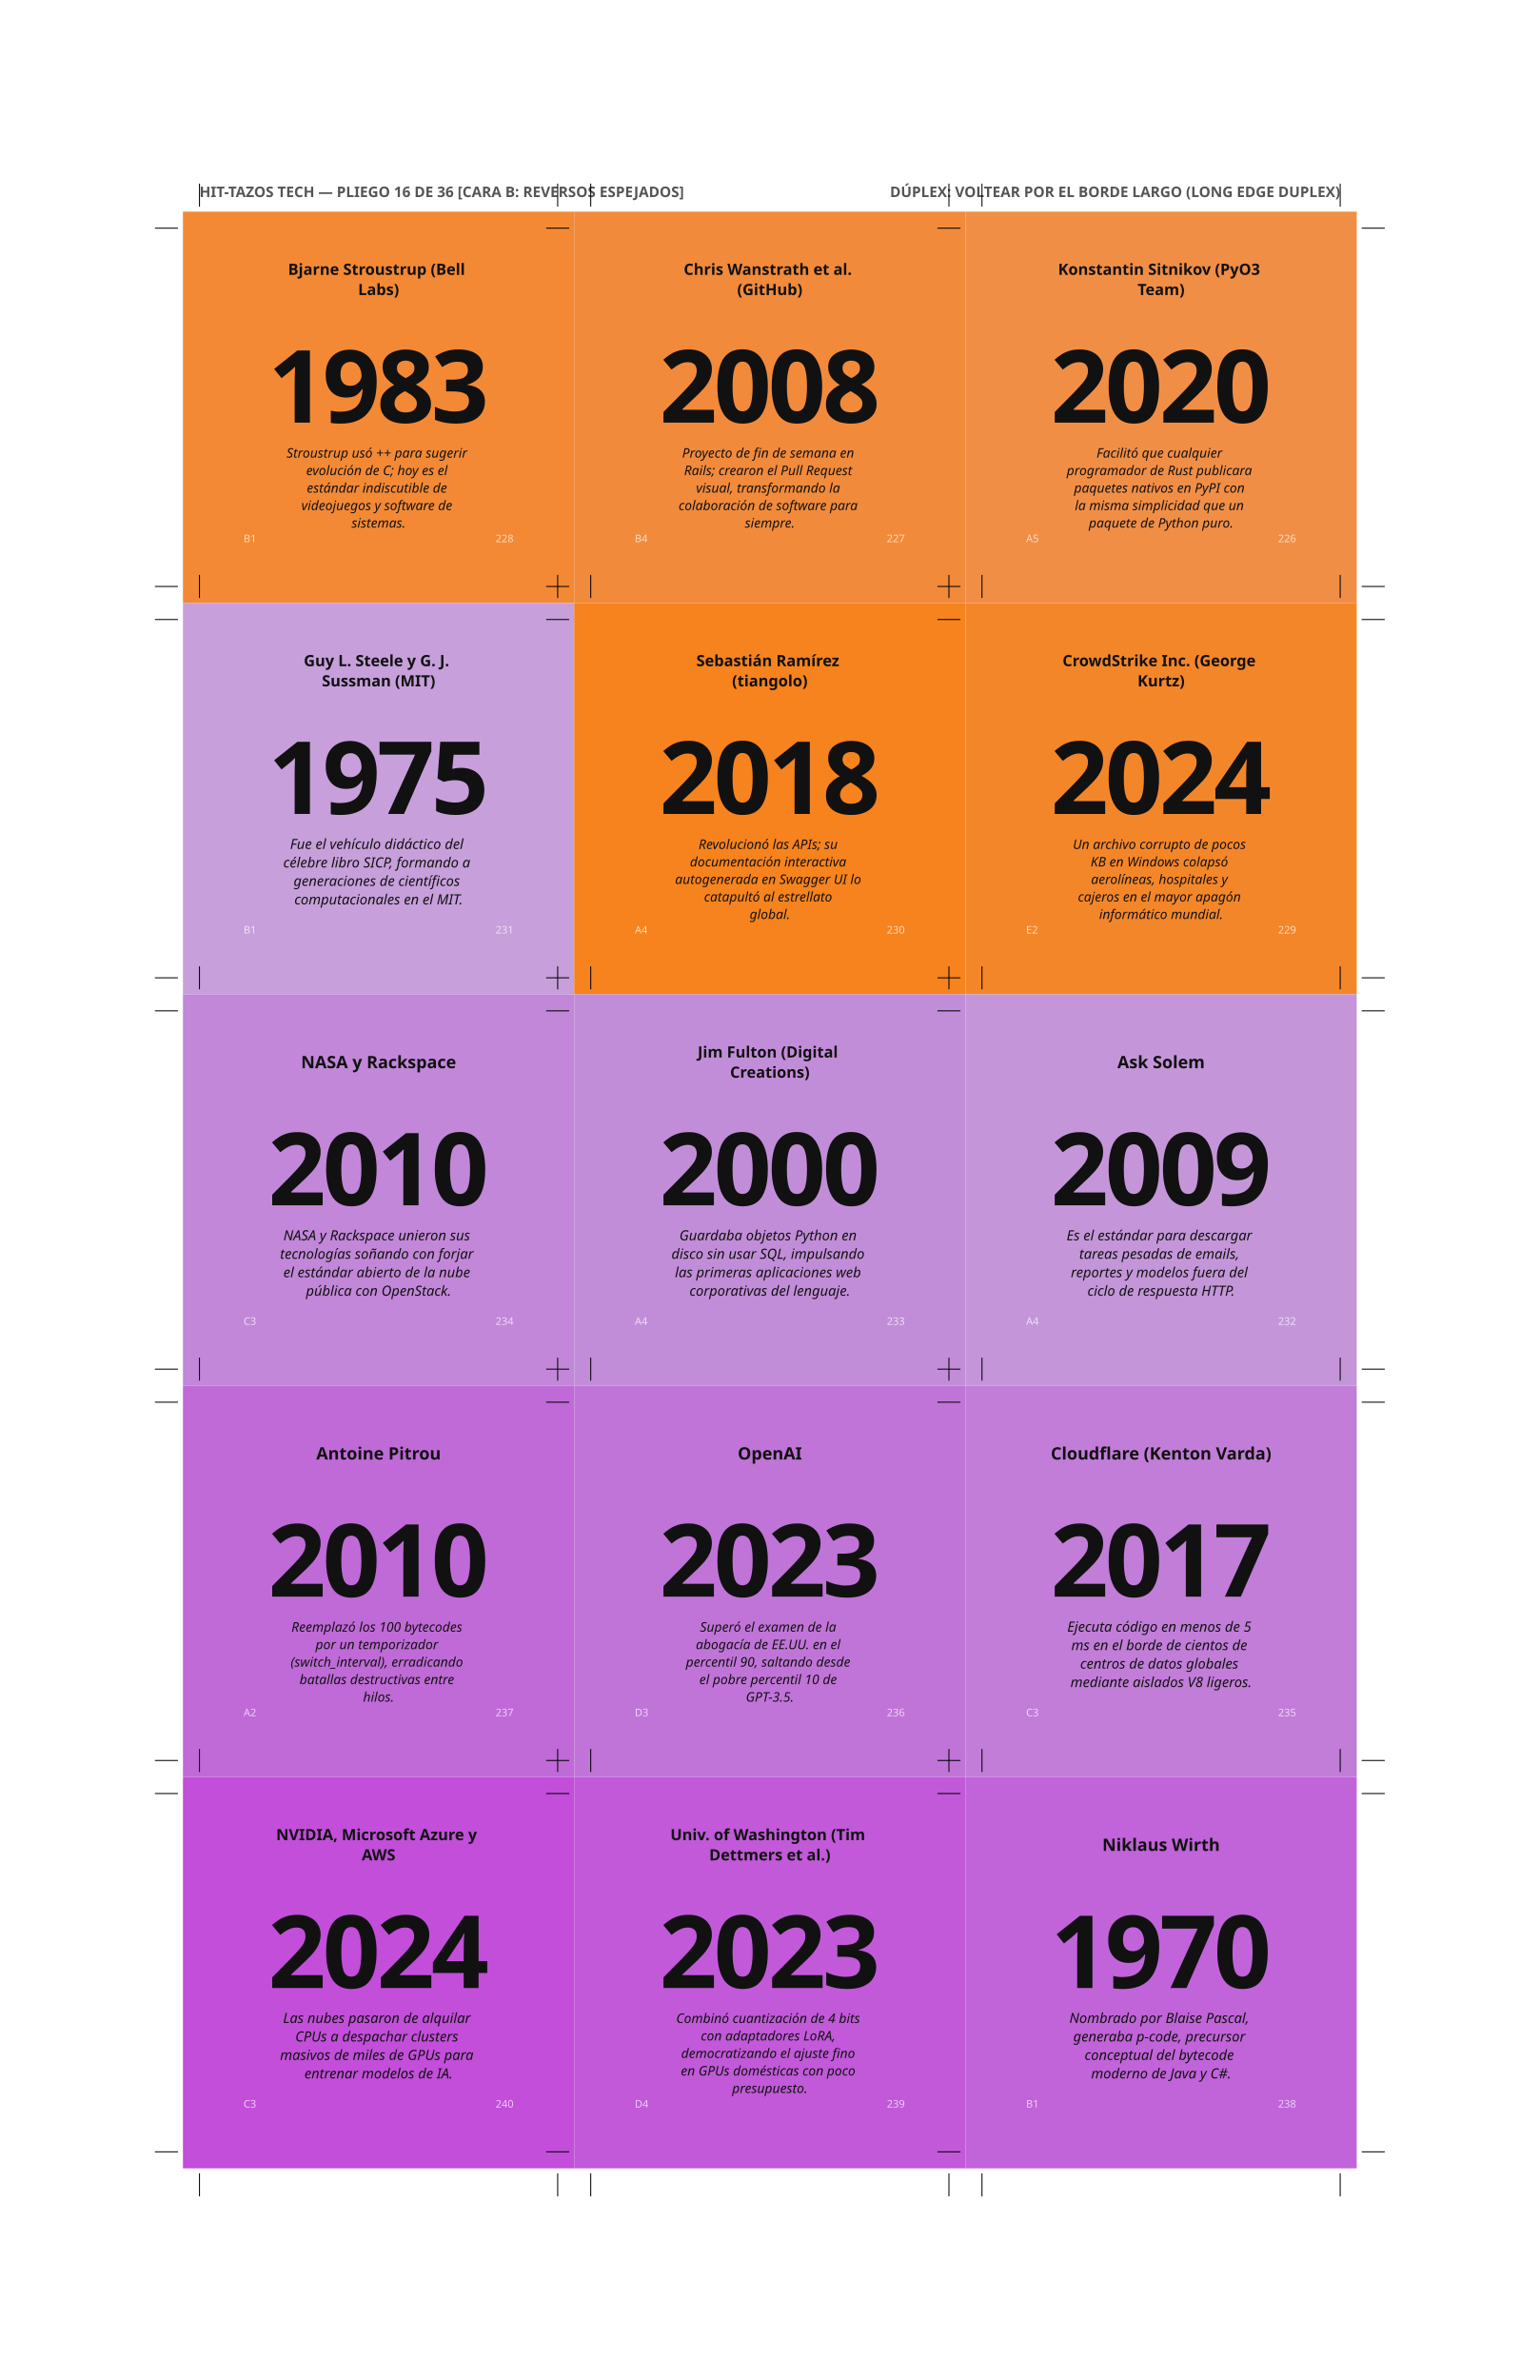
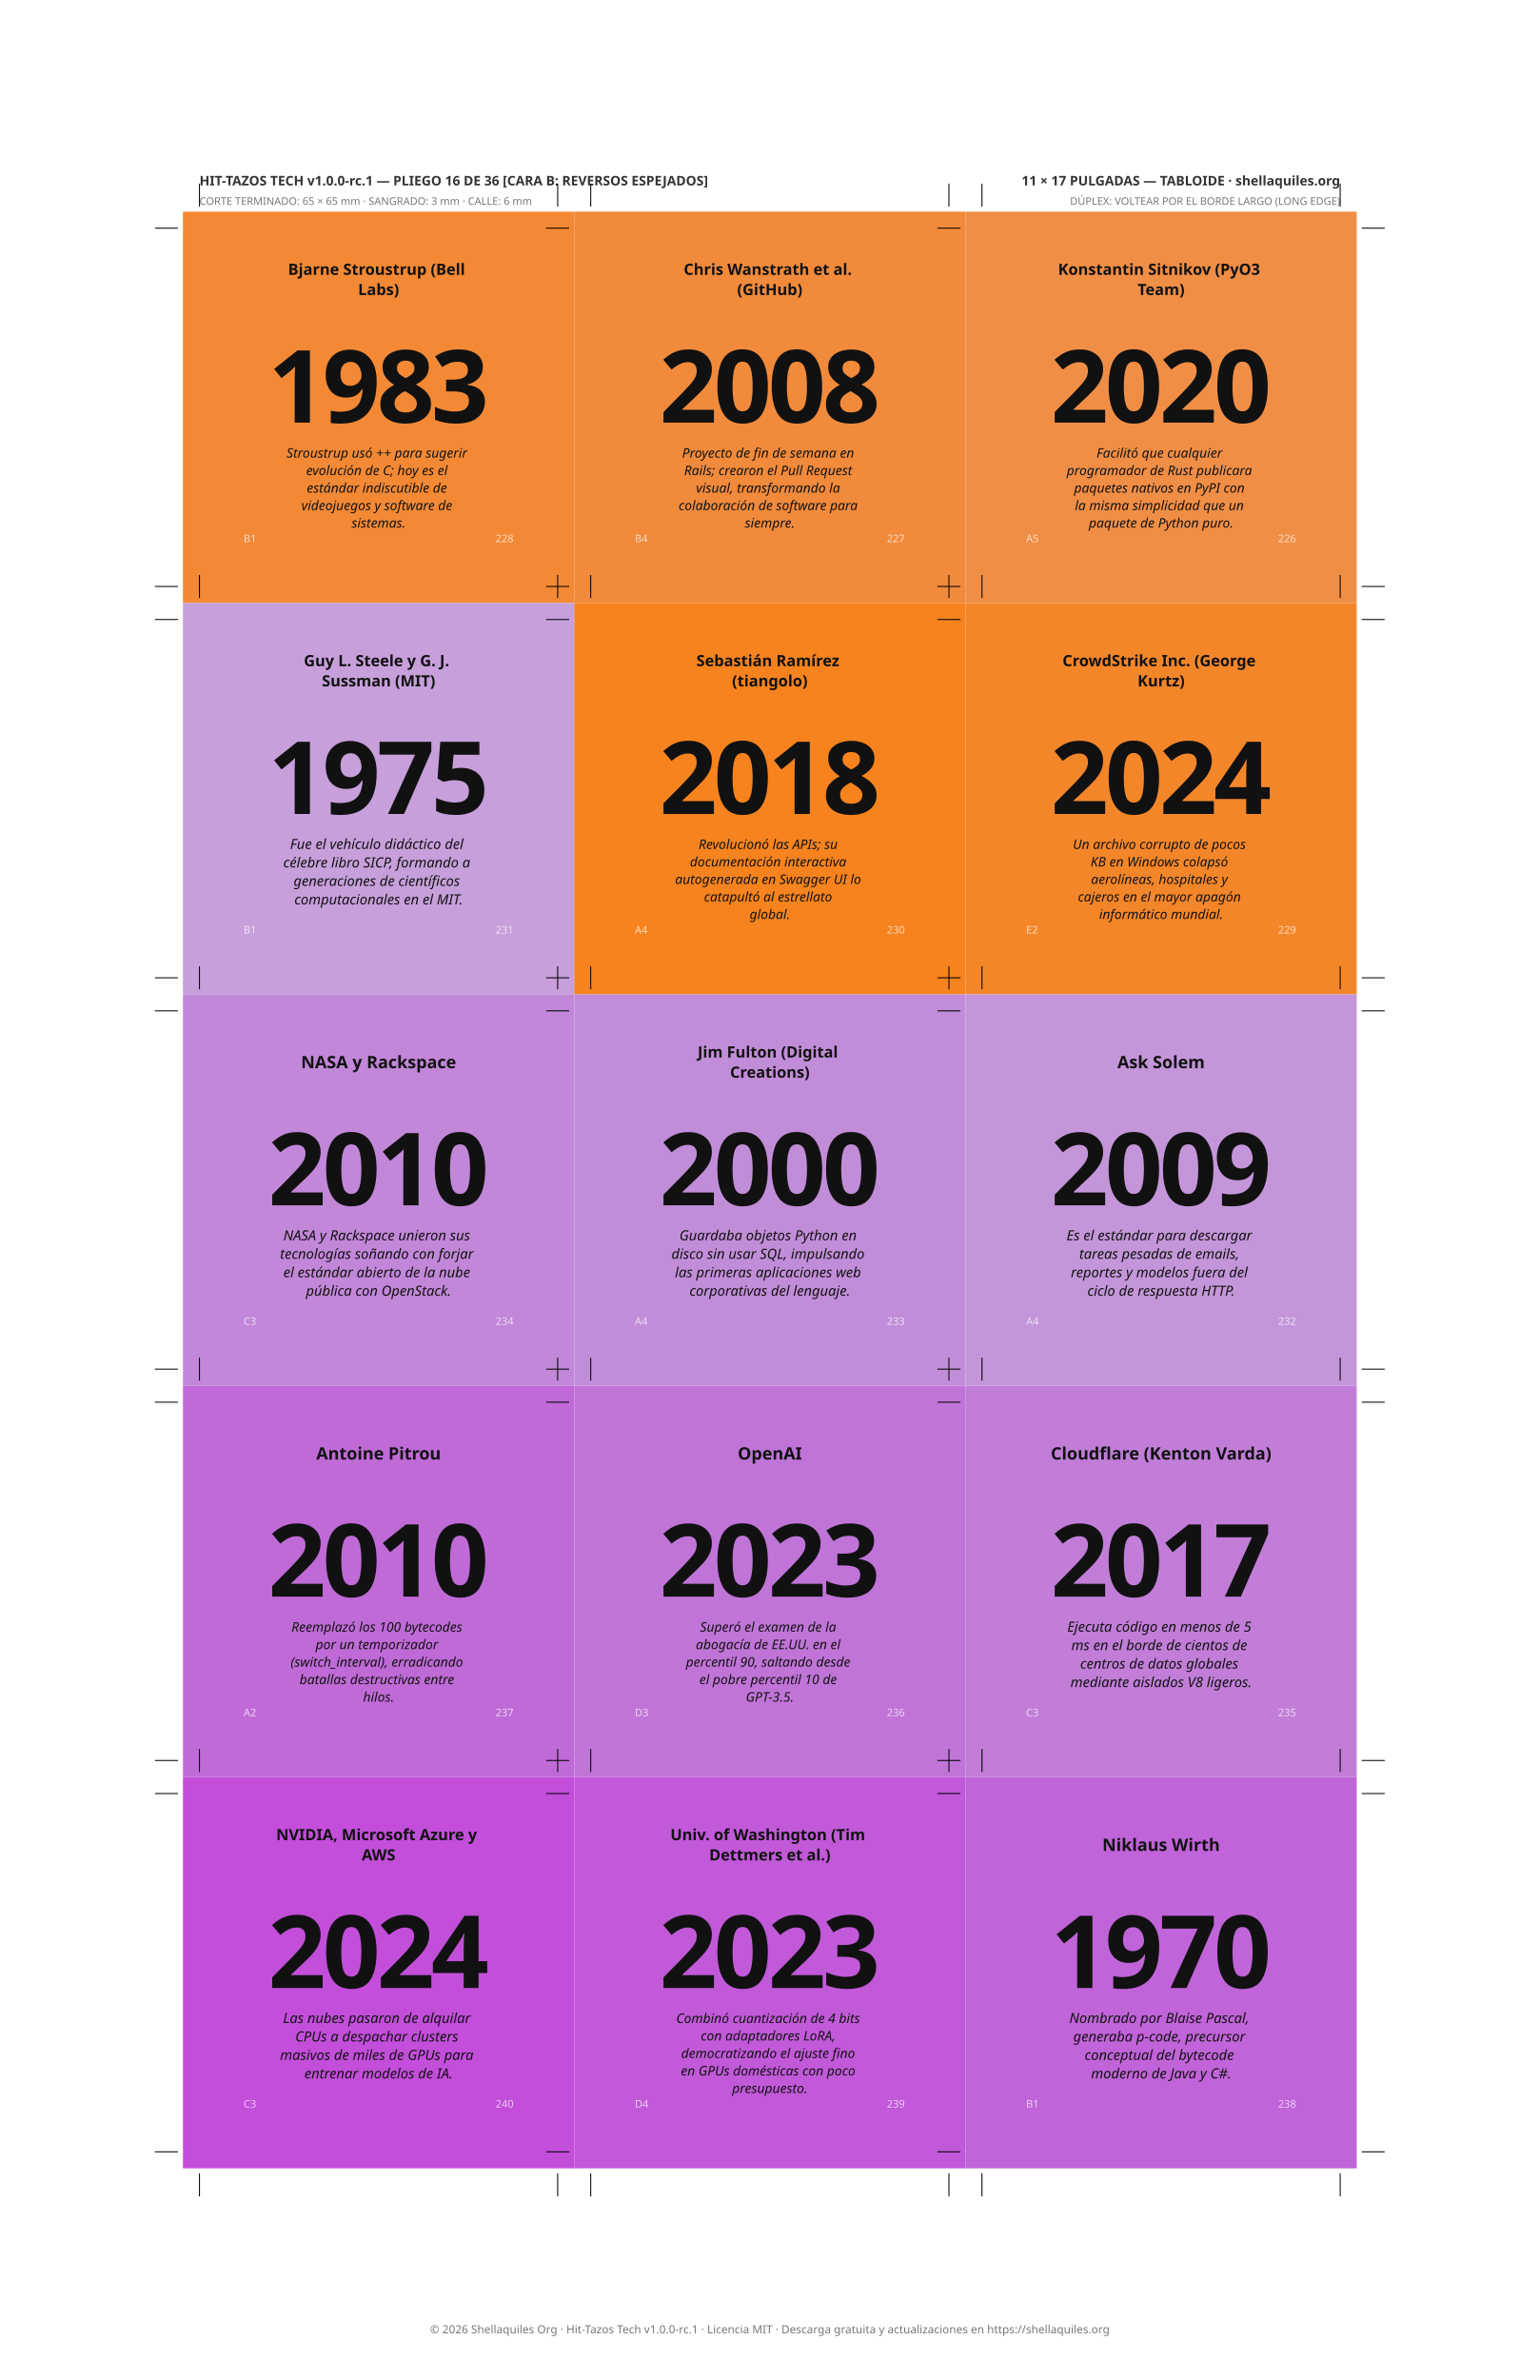
<svg xmlns="http://www.w3.org/2000/svg" width="279.4mm" height="431.8mm" viewBox="0 0 792 1224" style="background-color: #ffffff;">
  <g id="encabezado_pliego">
-     <text x="102.61" y="101.35" font-family="'Outfit', sans-serif" font-size="7.5" font-weight="700" fill="#555555">HIT-TAZOS TECH — PLIEGO 16 DE 36 [CARA B: REVERSOS ESPEJADOS]</text>
-     <text x="689.39" y="101.35" font-family="'Outfit', sans-serif" font-size="7.5" font-weight="700" fill="#555555" text-anchor="end">DÚPLEX: VOLTEAR POR EL BORDE LARGO (LONG EDGE DUPLEX)</text>
+     <text x="102.61" y="95.35" font-family="'Outfit', sans-serif" font-size="6.8" font-weight="700" fill="#333333">HIT-TAZOS TECH v1.0.0-rc.1 — PLIEGO 16 DE 36 [CARA B: REVERSOS ESPEJADOS]</text>
+     <text x="689.39" y="95.35" font-family="'Outfit', sans-serif" font-size="6.8" font-weight="700" fill="#333333" text-anchor="end">11 × 17 PULGADAS — TABLOIDE · shellaquiles.org</text>
+     <text x="102.61" y="105.35" font-family="'Outfit', sans-serif" font-size="5.4" font-weight="500" fill="#777777">CORTE TERMINADO: 65 × 65 mm · SANGRADO: 3 mm · CALLE: 6 mm</text>
+     <text x="689.39" y="105.35" font-family="'Outfit', sans-serif" font-size="5.4" font-weight="500" fill="#777777" text-anchor="end">DÚPLEX: VOLTEAR POR EL BORDE LARGO (LONG EDGE)</text>
  </g>
  <g id="tarjetas_reverso">
    <g id="carta_228_reverso">
      <g stroke="#000000" stroke-width="0.5" stroke-linecap="square">
        <line x1="79.94" y1="117.35" x2="91.28" y2="117.35" />
        <line x1="102.61" y1="94.68" x2="102.61" y2="106.02" />
        <line x1="298.20" y1="117.35" x2="309.54" y2="117.35" />
        <line x1="286.87" y1="94.68" x2="286.87" y2="106.02" />
        <line x1="79.94" y1="301.61" x2="91.28" y2="301.61" />
        <line x1="102.61" y1="312.94" x2="102.61" y2="324.28" />
        <line x1="298.20" y1="301.61" x2="309.54" y2="301.61" />
        <line x1="286.87" y1="312.94" x2="286.87" y2="324.28" />
      </g>
      <rect x="94.11" y="108.85" width="201.26" height="201.26" fill="#f38935" />
      <g transform="translate(102.61, 117.35)">
        <text font-family="'Outfit', sans-serif" font-size="8" font-weight="600" fill="#111111" text-anchor="middle">
          <tspan x="92.13" y="24">Bjarne Stroustrup (Bell</tspan>
          <tspan x="92.13" y="34.4">Labs)</tspan>
        </text>
        <text x="92.13" y="100" font-family="'Space Grotesk', sans-serif" font-size="52" font-weight="900" letter-spacing="-1.8" fill="#111111" text-anchor="middle">1983</text>
        <text font-family="'Outfit', sans-serif" font-size="6.8" font-weight="400" font-style="italic" fill="#111111" text-anchor="middle">
          <tspan x="92.13" y="118.0">Stroustrup usó ++ para sugerir</tspan>
          <tspan x="92.13" y="127.0">evolución de C; hoy es el</tspan>
          <tspan x="92.13" y="136.0">estándar indiscutible de</tspan>
          <tspan x="92.13" y="145.0">videojuegos y software de</tspan>
          <tspan x="92.13" y="154.0">sistemas.</tspan>
        </text>
        <text x="22.68" y="161.5" font-family="'Outfit', sans-serif" font-size="5.4" font-weight="500" fill="rgba(255, 255, 255, 0.7)">B1</text>
        <text x="161.57" y="161.5" font-family="'Space Grotesk', sans-serif" font-size="5.4" font-weight="500" fill="rgba(255, 255, 255, 0.7)" text-anchor="end">228</text>
      </g>
    </g>
    <g id="carta_227_reverso">
      <g stroke="#000000" stroke-width="0.5" stroke-linecap="square">
        <line x1="281.20" y1="117.35" x2="292.54" y2="117.35" />
        <line x1="303.87" y1="94.68" x2="303.87" y2="106.02" />
        <line x1="499.46" y1="117.35" x2="510.80" y2="117.35" />
        <line x1="488.13" y1="94.68" x2="488.13" y2="106.02" />
        <line x1="281.20" y1="301.61" x2="292.54" y2="301.61" />
        <line x1="303.87" y1="312.94" x2="303.87" y2="324.28" />
        <line x1="499.46" y1="301.61" x2="510.80" y2="301.61" />
        <line x1="488.13" y1="312.94" x2="488.13" y2="324.28" />
      </g>
      <rect x="295.37" y="108.85" width="201.26" height="201.26" fill="#f18a3b" />
      <g transform="translate(303.87, 117.35)">
        <text font-family="'Outfit', sans-serif" font-size="8" font-weight="600" fill="#111111" text-anchor="middle">
          <tspan x="92.13" y="24">Chris Wanstrath et al.</tspan>
          <tspan x="92.13" y="34.4">(GitHub)</tspan>
        </text>
        <text x="92.13" y="100" font-family="'Space Grotesk', sans-serif" font-size="52" font-weight="900" letter-spacing="-1.8" fill="#111111" text-anchor="middle">2008</text>
        <text font-family="'Outfit', sans-serif" font-size="6.8" font-weight="400" font-style="italic" fill="#111111" text-anchor="middle">
          <tspan x="92.13" y="118.0">Proyecto de fin de semana en</tspan>
          <tspan x="92.13" y="127.0">Rails; crearon el Pull Request</tspan>
          <tspan x="92.13" y="136.0">visual, transformando la</tspan>
          <tspan x="92.13" y="145.0">colaboración de software para</tspan>
          <tspan x="92.13" y="154.0">siempre.</tspan>
        </text>
        <text x="22.68" y="161.5" font-family="'Outfit', sans-serif" font-size="5.4" font-weight="500" fill="rgba(255, 255, 255, 0.7)">B4</text>
        <text x="161.57" y="161.5" font-family="'Space Grotesk', sans-serif" font-size="5.4" font-weight="500" fill="rgba(255, 255, 255, 0.7)" text-anchor="end">227</text>
      </g>
    </g>
    <g id="carta_226_reverso">
      <g stroke="#000000" stroke-width="0.5" stroke-linecap="square">
        <line x1="482.46" y1="117.35" x2="493.80" y2="117.35" />
        <line x1="505.13" y1="94.68" x2="505.13" y2="106.02" />
        <line x1="700.72" y1="117.35" x2="712.06" y2="117.35" />
        <line x1="689.39" y1="94.68" x2="689.39" y2="106.02" />
        <line x1="482.46" y1="301.61" x2="493.80" y2="301.61" />
        <line x1="505.13" y1="312.94" x2="505.13" y2="324.28" />
        <line x1="700.72" y1="301.61" x2="712.06" y2="301.61" />
        <line x1="689.39" y1="312.94" x2="689.39" y2="324.28" />
      </g>
      <rect x="496.63" y="108.85" width="201.26" height="201.26" fill="#f18e46" />
      <g transform="translate(505.13, 117.35)">
        <text font-family="'Outfit', sans-serif" font-size="8" font-weight="600" fill="#111111" text-anchor="middle">
          <tspan x="92.13" y="24">Konstantin Sitnikov (PyO3</tspan>
          <tspan x="92.13" y="34.4">Team)</tspan>
        </text>
        <text x="92.13" y="100" font-family="'Space Grotesk', sans-serif" font-size="52" font-weight="900" letter-spacing="-1.8" fill="#111111" text-anchor="middle">2020</text>
        <text font-family="'Outfit', sans-serif" font-size="6.8" font-weight="400" font-style="italic" fill="#111111" text-anchor="middle">
          <tspan x="92.13" y="118.0">Facilitó que cualquier</tspan>
          <tspan x="92.13" y="127.0">programador de Rust publicara</tspan>
          <tspan x="92.13" y="136.0">paquetes nativos en PyPI con</tspan>
          <tspan x="92.13" y="145.0">la misma simplicidad que un</tspan>
          <tspan x="92.13" y="154.0">paquete de Python puro.</tspan>
        </text>
        <text x="22.68" y="161.5" font-family="'Outfit', sans-serif" font-size="5.4" font-weight="500" fill="rgba(255, 255, 255, 0.7)">A5</text>
        <text x="161.57" y="161.5" font-family="'Space Grotesk', sans-serif" font-size="5.4" font-weight="500" fill="rgba(255, 255, 255, 0.7)" text-anchor="end">226</text>
      </g>
    </g>
    <g id="carta_231_reverso">
      <g stroke="#000000" stroke-width="0.5" stroke-linecap="square">
        <line x1="79.94" y1="318.61" x2="91.28" y2="318.61" />
        <line x1="102.61" y1="295.94" x2="102.61" y2="307.28" />
        <line x1="298.20" y1="318.61" x2="309.54" y2="318.61" />
        <line x1="286.87" y1="295.94" x2="286.87" y2="307.28" />
        <line x1="79.94" y1="502.87" x2="91.28" y2="502.87" />
        <line x1="102.61" y1="514.20" x2="102.61" y2="525.54" />
        <line x1="298.20" y1="502.87" x2="309.54" y2="502.87" />
        <line x1="286.87" y1="514.20" x2="286.87" y2="525.54" />
      </g>
      <rect x="94.11" y="310.11" width="201.26" height="201.26" fill="#c79fdb" />
      <g transform="translate(102.61, 318.61)">
        <text font-family="'Outfit', sans-serif" font-size="8" font-weight="600" fill="#111111" text-anchor="middle">
          <tspan x="92.13" y="24">Guy L. Steele y G. J.</tspan>
          <tspan x="92.13" y="34.4">Sussman (MIT)</tspan>
        </text>
        <text x="92.13" y="100" font-family="'Space Grotesk', sans-serif" font-size="52" font-weight="900" letter-spacing="-1.8" fill="#111111" text-anchor="middle">1975</text>
        <text font-family="'Outfit', sans-serif" font-size="7.2" font-weight="400" font-style="italic" fill="#111111" text-anchor="middle">
          <tspan x="92.13" y="118.0">Fue el vehículo didáctico del</tspan>
          <tspan x="92.13" y="127.5">célebre libro SICP, formando a</tspan>
          <tspan x="92.13" y="137.0">generaciones de científicos</tspan>
          <tspan x="92.13" y="146.5">computacionales en el MIT.</tspan>
        </text>
        <text x="22.68" y="161.5" font-family="'Outfit', sans-serif" font-size="5.4" font-weight="500" fill="rgba(255, 255, 255, 0.7)">B1</text>
        <text x="161.57" y="161.5" font-family="'Space Grotesk', sans-serif" font-size="5.4" font-weight="500" fill="rgba(255, 255, 255, 0.7)" text-anchor="end">231</text>
      </g>
    </g>
    <g id="carta_230_reverso">
      <g stroke="#000000" stroke-width="0.5" stroke-linecap="square">
        <line x1="281.20" y1="318.61" x2="292.54" y2="318.61" />
        <line x1="303.87" y1="295.94" x2="303.87" y2="307.28" />
        <line x1="499.46" y1="318.61" x2="510.80" y2="318.61" />
        <line x1="488.13" y1="295.94" x2="488.13" y2="307.28" />
        <line x1="281.20" y1="502.87" x2="292.54" y2="502.87" />
        <line x1="303.87" y1="514.20" x2="303.87" y2="525.54" />
        <line x1="499.46" y1="502.87" x2="510.80" y2="502.87" />
        <line x1="488.13" y1="514.20" x2="488.13" y2="525.54" />
      </g>
      <rect x="295.37" y="310.11" width="201.26" height="201.26" fill="#f6831e" />
      <g transform="translate(303.87, 318.61)">
        <text font-family="'Outfit', sans-serif" font-size="8" font-weight="600" fill="#111111" text-anchor="middle">
          <tspan x="92.13" y="24">Sebastián Ramírez</tspan>
          <tspan x="92.13" y="34.4">(tiangolo)</tspan>
        </text>
        <text x="92.13" y="100" font-family="'Space Grotesk', sans-serif" font-size="52" font-weight="900" letter-spacing="-1.8" fill="#111111" text-anchor="middle">2018</text>
        <text font-family="'Outfit', sans-serif" font-size="6.8" font-weight="400" font-style="italic" fill="#111111" text-anchor="middle">
          <tspan x="92.13" y="118.0">Revolucionó las APIs; su</tspan>
          <tspan x="92.13" y="127.0">documentación interactiva</tspan>
          <tspan x="92.13" y="136.0">autogenerada en Swagger UI lo</tspan>
          <tspan x="92.13" y="145.0">catapultó al estrellato</tspan>
          <tspan x="92.13" y="154.0">global.</tspan>
        </text>
        <text x="22.68" y="161.5" font-family="'Outfit', sans-serif" font-size="5.4" font-weight="500" fill="rgba(255, 255, 255, 0.7)">A4</text>
        <text x="161.57" y="161.5" font-family="'Space Grotesk', sans-serif" font-size="5.4" font-weight="500" fill="rgba(255, 255, 255, 0.7)" text-anchor="end">230</text>
      </g>
    </g>
    <g id="carta_229_reverso">
      <g stroke="#000000" stroke-width="0.5" stroke-linecap="square">
        <line x1="482.46" y1="318.61" x2="493.80" y2="318.61" />
        <line x1="505.13" y1="295.94" x2="505.13" y2="307.28" />
        <line x1="700.72" y1="318.61" x2="712.06" y2="318.61" />
        <line x1="689.39" y1="295.94" x2="689.39" y2="307.28" />
        <line x1="482.46" y1="502.87" x2="493.80" y2="502.87" />
        <line x1="505.13" y1="514.20" x2="505.13" y2="525.54" />
        <line x1="700.72" y1="502.87" x2="712.06" y2="502.87" />
        <line x1="689.39" y1="514.20" x2="689.39" y2="525.54" />
      </g>
      <rect x="496.63" y="310.11" width="201.26" height="201.26" fill="#f4862a" />
      <g transform="translate(505.13, 318.61)">
        <text font-family="'Outfit', sans-serif" font-size="8" font-weight="600" fill="#111111" text-anchor="middle">
          <tspan x="92.13" y="24">CrowdStrike Inc. (George</tspan>
          <tspan x="92.13" y="34.4">Kurtz)</tspan>
        </text>
        <text x="92.13" y="100" font-family="'Space Grotesk', sans-serif" font-size="52" font-weight="900" letter-spacing="-1.8" fill="#111111" text-anchor="middle">2024</text>
        <text font-family="'Outfit', sans-serif" font-size="6.8" font-weight="400" font-style="italic" fill="#111111" text-anchor="middle">
          <tspan x="92.13" y="118.0">Un archivo corrupto de pocos</tspan>
          <tspan x="92.13" y="127.0">KB en Windows colapsó</tspan>
          <tspan x="92.13" y="136.0">aerolíneas, hospitales y</tspan>
          <tspan x="92.13" y="145.0">cajeros en el mayor apagón</tspan>
          <tspan x="92.13" y="154.0">informático mundial.</tspan>
        </text>
        <text x="22.68" y="161.5" font-family="'Outfit', sans-serif" font-size="5.4" font-weight="500" fill="rgba(255, 255, 255, 0.7)">E2</text>
        <text x="161.57" y="161.5" font-family="'Space Grotesk', sans-serif" font-size="5.4" font-weight="500" fill="rgba(255, 255, 255, 0.7)" text-anchor="end">229</text>
      </g>
    </g>
    <g id="carta_234_reverso">
      <g stroke="#000000" stroke-width="0.5" stroke-linecap="square">
        <line x1="79.94" y1="519.87" x2="91.28" y2="519.87" />
        <line x1="102.61" y1="497.20" x2="102.61" y2="508.54" />
        <line x1="298.20" y1="519.87" x2="309.54" y2="519.87" />
        <line x1="286.87" y1="497.20" x2="286.87" y2="508.54" />
        <line x1="79.94" y1="704.13" x2="91.28" y2="704.13" />
        <line x1="102.61" y1="715.46" x2="102.61" y2="726.80" />
        <line x1="298.20" y1="704.13" x2="309.54" y2="704.13" />
        <line x1="286.87" y1="715.46" x2="286.87" y2="726.80" />
      </g>
      <rect x="94.11" y="511.37" width="201.26" height="201.26" fill="#c287d9" />
      <g transform="translate(102.61, 519.87)">
        <text font-family="'Outfit', sans-serif" font-size="8.8" font-weight="600" fill="#111111" text-anchor="middle">
          <tspan x="92.13" y="29.5">NASA y Rackspace</tspan>
        </text>
        <text x="92.13" y="100" font-family="'Space Grotesk', sans-serif" font-size="52" font-weight="900" letter-spacing="-1.8" fill="#111111" text-anchor="middle">2010</text>
        <text font-family="'Outfit', sans-serif" font-size="7.2" font-weight="400" font-style="italic" fill="#111111" text-anchor="middle">
          <tspan x="92.13" y="118.0">NASA y Rackspace unieron sus</tspan>
          <tspan x="92.13" y="127.5">tecnologías soñando con forjar</tspan>
          <tspan x="92.13" y="137.0">el estándar abierto de la nube</tspan>
          <tspan x="92.13" y="146.5">pública con OpenStack.</tspan>
        </text>
        <text x="22.68" y="161.5" font-family="'Outfit', sans-serif" font-size="5.4" font-weight="500" fill="rgba(255, 255, 255, 0.7)">C3</text>
        <text x="161.57" y="161.5" font-family="'Space Grotesk', sans-serif" font-size="5.4" font-weight="500" fill="rgba(255, 255, 255, 0.7)" text-anchor="end">234</text>
      </g>
    </g>
    <g id="carta_233_reverso">
      <g stroke="#000000" stroke-width="0.5" stroke-linecap="square">
        <line x1="281.20" y1="519.87" x2="292.54" y2="519.87" />
        <line x1="303.87" y1="497.20" x2="303.87" y2="508.54" />
        <line x1="499.46" y1="519.87" x2="510.80" y2="519.87" />
        <line x1="488.13" y1="497.20" x2="488.13" y2="508.54" />
        <line x1="281.20" y1="704.13" x2="292.54" y2="704.13" />
        <line x1="303.87" y1="715.46" x2="303.87" y2="726.80" />
        <line x1="499.46" y1="704.13" x2="510.80" y2="704.13" />
        <line x1="488.13" y1="715.46" x2="488.13" y2="726.80" />
      </g>
      <rect x="295.37" y="511.37" width="201.26" height="201.26" fill="#c28dd8" />
      <g transform="translate(303.87, 519.87)">
        <text font-family="'Outfit', sans-serif" font-size="8" font-weight="600" fill="#111111" text-anchor="middle">
          <tspan x="92.13" y="24">Jim Fulton (Digital</tspan>
          <tspan x="92.13" y="34.4">Creations)</tspan>
        </text>
        <text x="92.13" y="100" font-family="'Space Grotesk', sans-serif" font-size="52" font-weight="900" letter-spacing="-1.8" fill="#111111" text-anchor="middle">2000</text>
        <text font-family="'Outfit', sans-serif" font-size="7.2" font-weight="400" font-style="italic" fill="#111111" text-anchor="middle">
          <tspan x="92.13" y="118.0">Guardaba objetos Python en</tspan>
          <tspan x="92.13" y="127.5">disco sin usar SQL, impulsando</tspan>
          <tspan x="92.13" y="137.0">las primeras aplicaciones web</tspan>
          <tspan x="92.13" y="146.5">corporativas del lenguaje.</tspan>
        </text>
        <text x="22.68" y="161.5" font-family="'Outfit', sans-serif" font-size="5.4" font-weight="500" fill="rgba(255, 255, 255, 0.7)">A4</text>
        <text x="161.57" y="161.5" font-family="'Space Grotesk', sans-serif" font-size="5.4" font-weight="500" fill="rgba(255, 255, 255, 0.7)" text-anchor="end">233</text>
      </g>
    </g>
    <g id="carta_232_reverso">
      <g stroke="#000000" stroke-width="0.5" stroke-linecap="square">
        <line x1="482.46" y1="519.87" x2="493.80" y2="519.87" />
        <line x1="505.13" y1="497.20" x2="505.13" y2="508.54" />
        <line x1="700.72" y1="519.87" x2="712.06" y2="519.87" />
        <line x1="689.39" y1="497.20" x2="689.39" y2="508.54" />
        <line x1="482.46" y1="704.13" x2="493.80" y2="704.13" />
        <line x1="505.13" y1="715.46" x2="505.13" y2="726.80" />
        <line x1="700.72" y1="704.13" x2="712.06" y2="704.13" />
        <line x1="689.39" y1="715.46" x2="689.39" y2="726.80" />
      </g>
      <rect x="496.63" y="511.37" width="201.26" height="201.26" fill="#c496d9" />
      <g transform="translate(505.13, 519.87)">
        <text font-family="'Outfit', sans-serif" font-size="8.8" font-weight="600" fill="#111111" text-anchor="middle">
          <tspan x="92.13" y="29.5">Ask Solem</tspan>
        </text>
        <text x="92.13" y="100" font-family="'Space Grotesk', sans-serif" font-size="52" font-weight="900" letter-spacing="-1.8" fill="#111111" text-anchor="middle">2009</text>
        <text font-family="'Outfit', sans-serif" font-size="7.2" font-weight="400" font-style="italic" fill="#111111" text-anchor="middle">
          <tspan x="92.13" y="118.0">Es el estándar para descargar</tspan>
          <tspan x="92.13" y="127.5">tareas pesadas de emails,</tspan>
          <tspan x="92.13" y="137.0">reportes y modelos fuera del</tspan>
          <tspan x="92.13" y="146.5">ciclo de respuesta HTTP.</tspan>
        </text>
        <text x="22.68" y="161.5" font-family="'Outfit', sans-serif" font-size="5.4" font-weight="500" fill="rgba(255, 255, 255, 0.7)">A4</text>
        <text x="161.57" y="161.5" font-family="'Space Grotesk', sans-serif" font-size="5.4" font-weight="500" fill="rgba(255, 255, 255, 0.7)" text-anchor="end">232</text>
      </g>
    </g>
    <g id="carta_237_reverso">
      <g stroke="#000000" stroke-width="0.5" stroke-linecap="square">
        <line x1="79.94" y1="721.13" x2="91.28" y2="721.13" />
        <line x1="102.61" y1="698.46" x2="102.61" y2="709.80" />
        <line x1="298.20" y1="721.13" x2="309.54" y2="721.13" />
        <line x1="286.87" y1="698.46" x2="286.87" y2="709.80" />
        <line x1="79.94" y1="905.39" x2="91.28" y2="905.39" />
        <line x1="102.61" y1="916.72" x2="102.61" y2="928.06" />
        <line x1="298.20" y1="905.39" x2="309.54" y2="905.39" />
        <line x1="286.87" y1="916.72" x2="286.87" y2="928.06" />
      </g>
      <rect x="94.11" y="712.63" width="201.26" height="201.26" fill="#bf6ad7" />
      <g transform="translate(102.61, 721.13)">
        <text font-family="'Outfit', sans-serif" font-size="8.8" font-weight="600" fill="#111111" text-anchor="middle">
          <tspan x="92.13" y="29.5">Antoine Pitrou</tspan>
        </text>
        <text x="92.13" y="100" font-family="'Space Grotesk', sans-serif" font-size="52" font-weight="900" letter-spacing="-1.8" fill="#111111" text-anchor="middle">2010</text>
        <text font-family="'Outfit', sans-serif" font-size="6.8" font-weight="400" font-style="italic" fill="#111111" text-anchor="middle">
          <tspan x="92.13" y="118.0">Reemplazó los 100 bytecodes</tspan>
          <tspan x="92.13" y="127.0">por un temporizador</tspan>
          <tspan x="92.13" y="136.0">(switch_interval), erradicando</tspan>
          <tspan x="92.13" y="145.0">batallas destructivas entre</tspan>
          <tspan x="92.13" y="154.0">hilos.</tspan>
        </text>
        <text x="22.68" y="161.5" font-family="'Outfit', sans-serif" font-size="5.4" font-weight="500" fill="rgba(255, 255, 255, 0.7)">A2</text>
        <text x="161.57" y="161.5" font-family="'Space Grotesk', sans-serif" font-size="5.4" font-weight="500" fill="rgba(255, 255, 255, 0.7)" text-anchor="end">237</text>
      </g>
    </g>
    <g id="carta_236_reverso">
      <g stroke="#000000" stroke-width="0.5" stroke-linecap="square">
        <line x1="281.20" y1="721.13" x2="292.54" y2="721.13" />
        <line x1="303.87" y1="698.46" x2="303.87" y2="709.80" />
        <line x1="499.46" y1="721.13" x2="510.80" y2="721.13" />
        <line x1="488.13" y1="698.46" x2="488.13" y2="709.80" />
        <line x1="281.20" y1="905.39" x2="292.54" y2="905.39" />
        <line x1="303.87" y1="916.72" x2="303.87" y2="928.06" />
        <line x1="499.46" y1="905.39" x2="510.80" y2="905.39" />
        <line x1="488.13" y1="916.72" x2="488.13" y2="928.06" />
      </g>
      <rect x="295.37" y="712.63" width="201.26" height="201.26" fill="#c074d8" />
      <g transform="translate(303.87, 721.13)">
        <text font-family="'Outfit', sans-serif" font-size="8.8" font-weight="600" fill="#111111" text-anchor="middle">
          <tspan x="92.13" y="29.5">OpenAI</tspan>
        </text>
        <text x="92.13" y="100" font-family="'Space Grotesk', sans-serif" font-size="52" font-weight="900" letter-spacing="-1.8" fill="#111111" text-anchor="middle">2023</text>
        <text font-family="'Outfit', sans-serif" font-size="6.8" font-weight="400" font-style="italic" fill="#111111" text-anchor="middle">
          <tspan x="92.13" y="118.0">Superó el examen de la</tspan>
          <tspan x="92.13" y="127.0">abogacía de EE.UU. en el</tspan>
          <tspan x="92.13" y="136.0">percentil 90, saltando desde</tspan>
          <tspan x="92.13" y="145.0">el pobre percentil 10 de</tspan>
          <tspan x="92.13" y="154.0">GPT-3.5.</tspan>
        </text>
        <text x="22.68" y="161.5" font-family="'Outfit', sans-serif" font-size="5.4" font-weight="500" fill="rgba(255, 255, 255, 0.7)">D3</text>
        <text x="161.57" y="161.5" font-family="'Space Grotesk', sans-serif" font-size="5.4" font-weight="500" fill="rgba(255, 255, 255, 0.7)" text-anchor="end">236</text>
      </g>
    </g>
    <g id="carta_235_reverso">
      <g stroke="#000000" stroke-width="0.5" stroke-linecap="square">
        <line x1="482.46" y1="721.13" x2="493.80" y2="721.13" />
        <line x1="505.13" y1="698.46" x2="505.13" y2="709.80" />
        <line x1="700.72" y1="721.13" x2="712.06" y2="721.13" />
        <line x1="689.39" y1="698.46" x2="689.39" y2="709.80" />
        <line x1="482.46" y1="905.39" x2="493.80" y2="905.39" />
        <line x1="505.13" y1="916.72" x2="505.13" y2="928.06" />
        <line x1="700.72" y1="905.39" x2="712.06" y2="905.39" />
        <line x1="689.39" y1="916.72" x2="689.39" y2="928.06" />
      </g>
      <rect x="496.63" y="712.63" width="201.26" height="201.26" fill="#c17dd8" />
      <g transform="translate(505.13, 721.13)">
        <text font-family="'Outfit', sans-serif" font-size="8.8" font-weight="600" fill="#111111" text-anchor="middle">
          <tspan x="92.13" y="29.5">Cloudflare (Kenton Varda)</tspan>
        </text>
        <text x="92.13" y="100" font-family="'Space Grotesk', sans-serif" font-size="52" font-weight="900" letter-spacing="-1.8" fill="#111111" text-anchor="middle">2017</text>
        <text font-family="'Outfit', sans-serif" font-size="7.2" font-weight="400" font-style="italic" fill="#111111" text-anchor="middle">
          <tspan x="92.13" y="118.0">Ejecuta código en menos de 5</tspan>
          <tspan x="92.13" y="127.5">ms en el borde de cientos de</tspan>
          <tspan x="92.13" y="137.0">centros de datos globales</tspan>
          <tspan x="92.13" y="146.5">mediante aislados V8 ligeros.</tspan>
        </text>
        <text x="22.68" y="161.5" font-family="'Outfit', sans-serif" font-size="5.4" font-weight="500" fill="rgba(255, 255, 255, 0.7)">C3</text>
        <text x="161.57" y="161.5" font-family="'Space Grotesk', sans-serif" font-size="5.4" font-weight="500" fill="rgba(255, 255, 255, 0.7)" text-anchor="end">235</text>
      </g>
    </g>
    <g id="carta_240_reverso">
      <g stroke="#000000" stroke-width="0.5" stroke-linecap="square">
        <line x1="79.94" y1="922.39" x2="91.28" y2="922.39" />
        <line x1="102.61" y1="899.72" x2="102.61" y2="911.06" />
        <line x1="298.20" y1="922.39" x2="309.54" y2="922.39" />
        <line x1="286.87" y1="899.72" x2="286.87" y2="911.06" />
        <line x1="79.94" y1="1106.65" x2="91.28" y2="1106.65" />
        <line x1="102.61" y1="1117.98" x2="102.61" y2="1129.32" />
        <line x1="298.20" y1="1106.65" x2="309.54" y2="1106.65" />
        <line x1="286.87" y1="1117.98" x2="286.87" y2="1129.32" />
      </g>
      <rect x="94.11" y="913.89" width="201.26" height="201.26" fill="#c24eda" />
      <g transform="translate(102.61, 922.39)">
        <text font-family="'Outfit', sans-serif" font-size="8" font-weight="600" fill="#111111" text-anchor="middle">
          <tspan x="92.13" y="24">NVIDIA, Microsoft Azure y</tspan>
          <tspan x="92.13" y="34.4">AWS</tspan>
        </text>
        <text x="92.13" y="100" font-family="'Space Grotesk', sans-serif" font-size="52" font-weight="900" letter-spacing="-1.8" fill="#111111" text-anchor="middle">2024</text>
        <text font-family="'Outfit', sans-serif" font-size="7.2" font-weight="400" font-style="italic" fill="#111111" text-anchor="middle">
          <tspan x="92.13" y="118.0">Las nubes pasaron de alquilar</tspan>
          <tspan x="92.13" y="127.5">CPUs a despachar clusters</tspan>
          <tspan x="92.13" y="137.0">masivos de miles de GPUs para</tspan>
          <tspan x="92.13" y="146.5">entrenar modelos de IA.</tspan>
        </text>
        <text x="22.68" y="161.5" font-family="'Outfit', sans-serif" font-size="5.4" font-weight="500" fill="rgba(255, 255, 255, 0.7)">C3</text>
        <text x="161.57" y="161.5" font-family="'Space Grotesk', sans-serif" font-size="5.4" font-weight="500" fill="rgba(255, 255, 255, 0.7)" text-anchor="end">240</text>
      </g>
    </g>
    <g id="carta_239_reverso">
      <g stroke="#000000" stroke-width="0.5" stroke-linecap="square">
        <line x1="281.20" y1="922.39" x2="292.54" y2="922.39" />
        <line x1="303.87" y1="899.72" x2="303.87" y2="911.06" />
        <line x1="499.46" y1="922.39" x2="510.80" y2="922.39" />
        <line x1="488.13" y1="899.72" x2="488.13" y2="911.06" />
        <line x1="281.20" y1="1106.65" x2="292.54" y2="1106.65" />
        <line x1="303.87" y1="1117.98" x2="303.87" y2="1129.32" />
        <line x1="499.46" y1="1106.65" x2="510.80" y2="1106.65" />
        <line x1="488.13" y1="1117.98" x2="488.13" y2="1129.32" />
      </g>
      <rect x="295.37" y="913.89" width="201.26" height="201.26" fill="#c159d9" />
      <g transform="translate(303.87, 922.39)">
        <text font-family="'Outfit', sans-serif" font-size="8" font-weight="600" fill="#111111" text-anchor="middle">
          <tspan x="92.13" y="24">Univ. of Washington (Tim</tspan>
          <tspan x="92.13" y="34.4">Dettmers et al.)</tspan>
        </text>
        <text x="92.13" y="100" font-family="'Space Grotesk', sans-serif" font-size="52" font-weight="900" letter-spacing="-1.8" fill="#111111" text-anchor="middle">2023</text>
        <text font-family="'Outfit', sans-serif" font-size="6.8" font-weight="400" font-style="italic" fill="#111111" text-anchor="middle">
          <tspan x="92.13" y="118.0">Combinó cuantización de 4 bits</tspan>
          <tspan x="92.13" y="127.0">con adaptadores LoRA,</tspan>
          <tspan x="92.13" y="136.0">democratizando el ajuste fino</tspan>
          <tspan x="92.13" y="145.0">en GPUs domésticas con poco</tspan>
          <tspan x="92.13" y="154.0">presupuesto.</tspan>
        </text>
        <text x="22.68" y="161.5" font-family="'Outfit', sans-serif" font-size="5.4" font-weight="500" fill="rgba(255, 255, 255, 0.7)">D4</text>
        <text x="161.57" y="161.5" font-family="'Space Grotesk', sans-serif" font-size="5.4" font-weight="500" fill="rgba(255, 255, 255, 0.7)" text-anchor="end">239</text>
      </g>
    </g>
    <g id="carta_238_reverso">
      <g stroke="#000000" stroke-width="0.5" stroke-linecap="square">
        <line x1="482.46" y1="922.39" x2="493.80" y2="922.39" />
        <line x1="505.13" y1="899.72" x2="505.13" y2="911.06" />
        <line x1="700.72" y1="922.39" x2="712.06" y2="922.39" />
        <line x1="689.39" y1="899.72" x2="689.39" y2="911.06" />
        <line x1="482.46" y1="1106.65" x2="493.80" y2="1106.65" />
        <line x1="505.13" y1="1117.98" x2="505.13" y2="1129.32" />
        <line x1="700.72" y1="1106.65" x2="712.06" y2="1106.65" />
        <line x1="689.39" y1="1117.98" x2="689.39" y2="1129.32" />
      </g>
      <rect x="496.63" y="913.89" width="201.26" height="201.26" fill="#c163d9" />
      <g transform="translate(505.13, 922.39)">
        <text font-family="'Outfit', sans-serif" font-size="8.8" font-weight="600" fill="#111111" text-anchor="middle">
          <tspan x="92.13" y="29.5">Niklaus Wirth</tspan>
        </text>
        <text x="92.13" y="100" font-family="'Space Grotesk', sans-serif" font-size="52" font-weight="900" letter-spacing="-1.8" fill="#111111" text-anchor="middle">1970</text>
        <text font-family="'Outfit', sans-serif" font-size="7.2" font-weight="400" font-style="italic" fill="#111111" text-anchor="middle">
          <tspan x="92.13" y="118.0">Nombrado por Blaise Pascal,</tspan>
          <tspan x="92.13" y="127.5">generaba p-code, precursor</tspan>
          <tspan x="92.13" y="137.0">conceptual del bytecode</tspan>
          <tspan x="92.13" y="146.5">moderno de Java y C#.</tspan>
        </text>
        <text x="22.68" y="161.5" font-family="'Outfit', sans-serif" font-size="5.4" font-weight="500" fill="rgba(255, 255, 255, 0.7)">B1</text>
        <text x="161.57" y="161.5" font-family="'Space Grotesk', sans-serif" font-size="5.4" font-weight="500" fill="rgba(255, 255, 255, 0.7)" text-anchor="end">238</text>
      </g>
    </g>
  </g>
+   <g id="pie_pliego">
+     <text x="396.00" y="1200.00" font-family="'Outfit', sans-serif" font-size="5.8" font-weight="500" fill="#777777" text-anchor="middle">© 2026 Shellaquiles Org · Hit-Tazos Tech v1.0.0-rc.1 · Licencia MIT · Descarga gratuita y actualizaciones en https://shellaquiles.org</text>
+   </g>
</svg>
